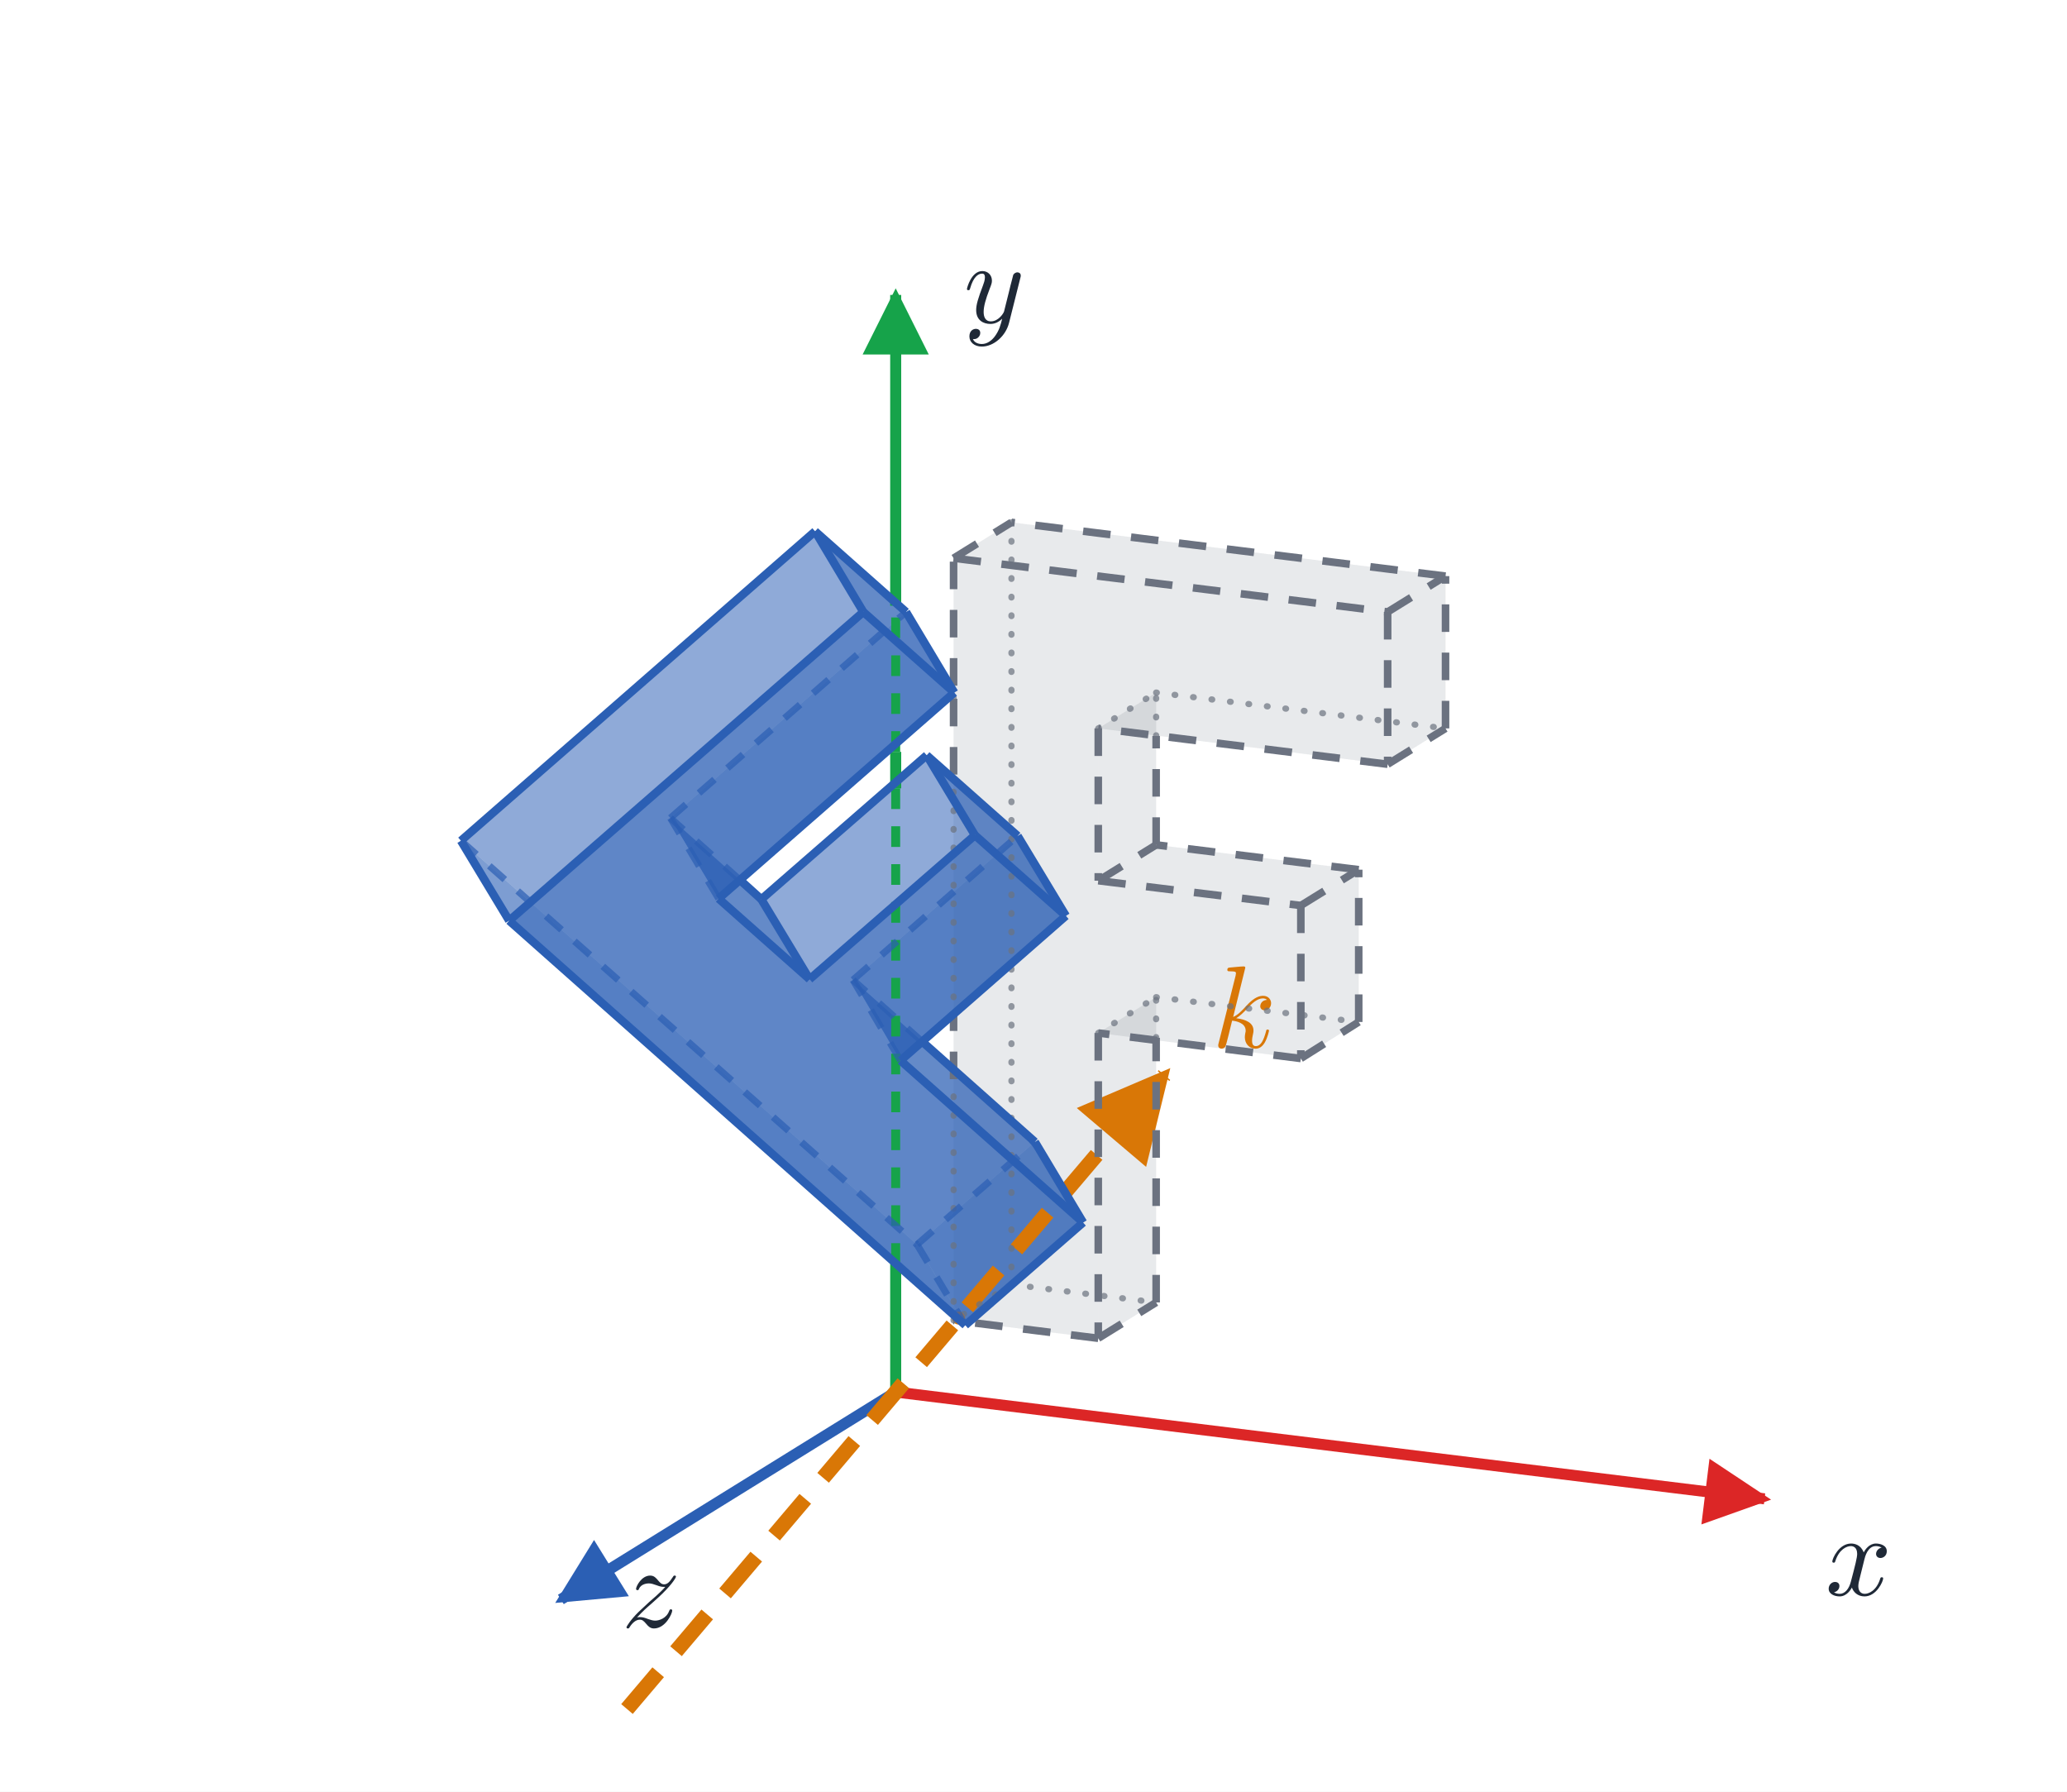
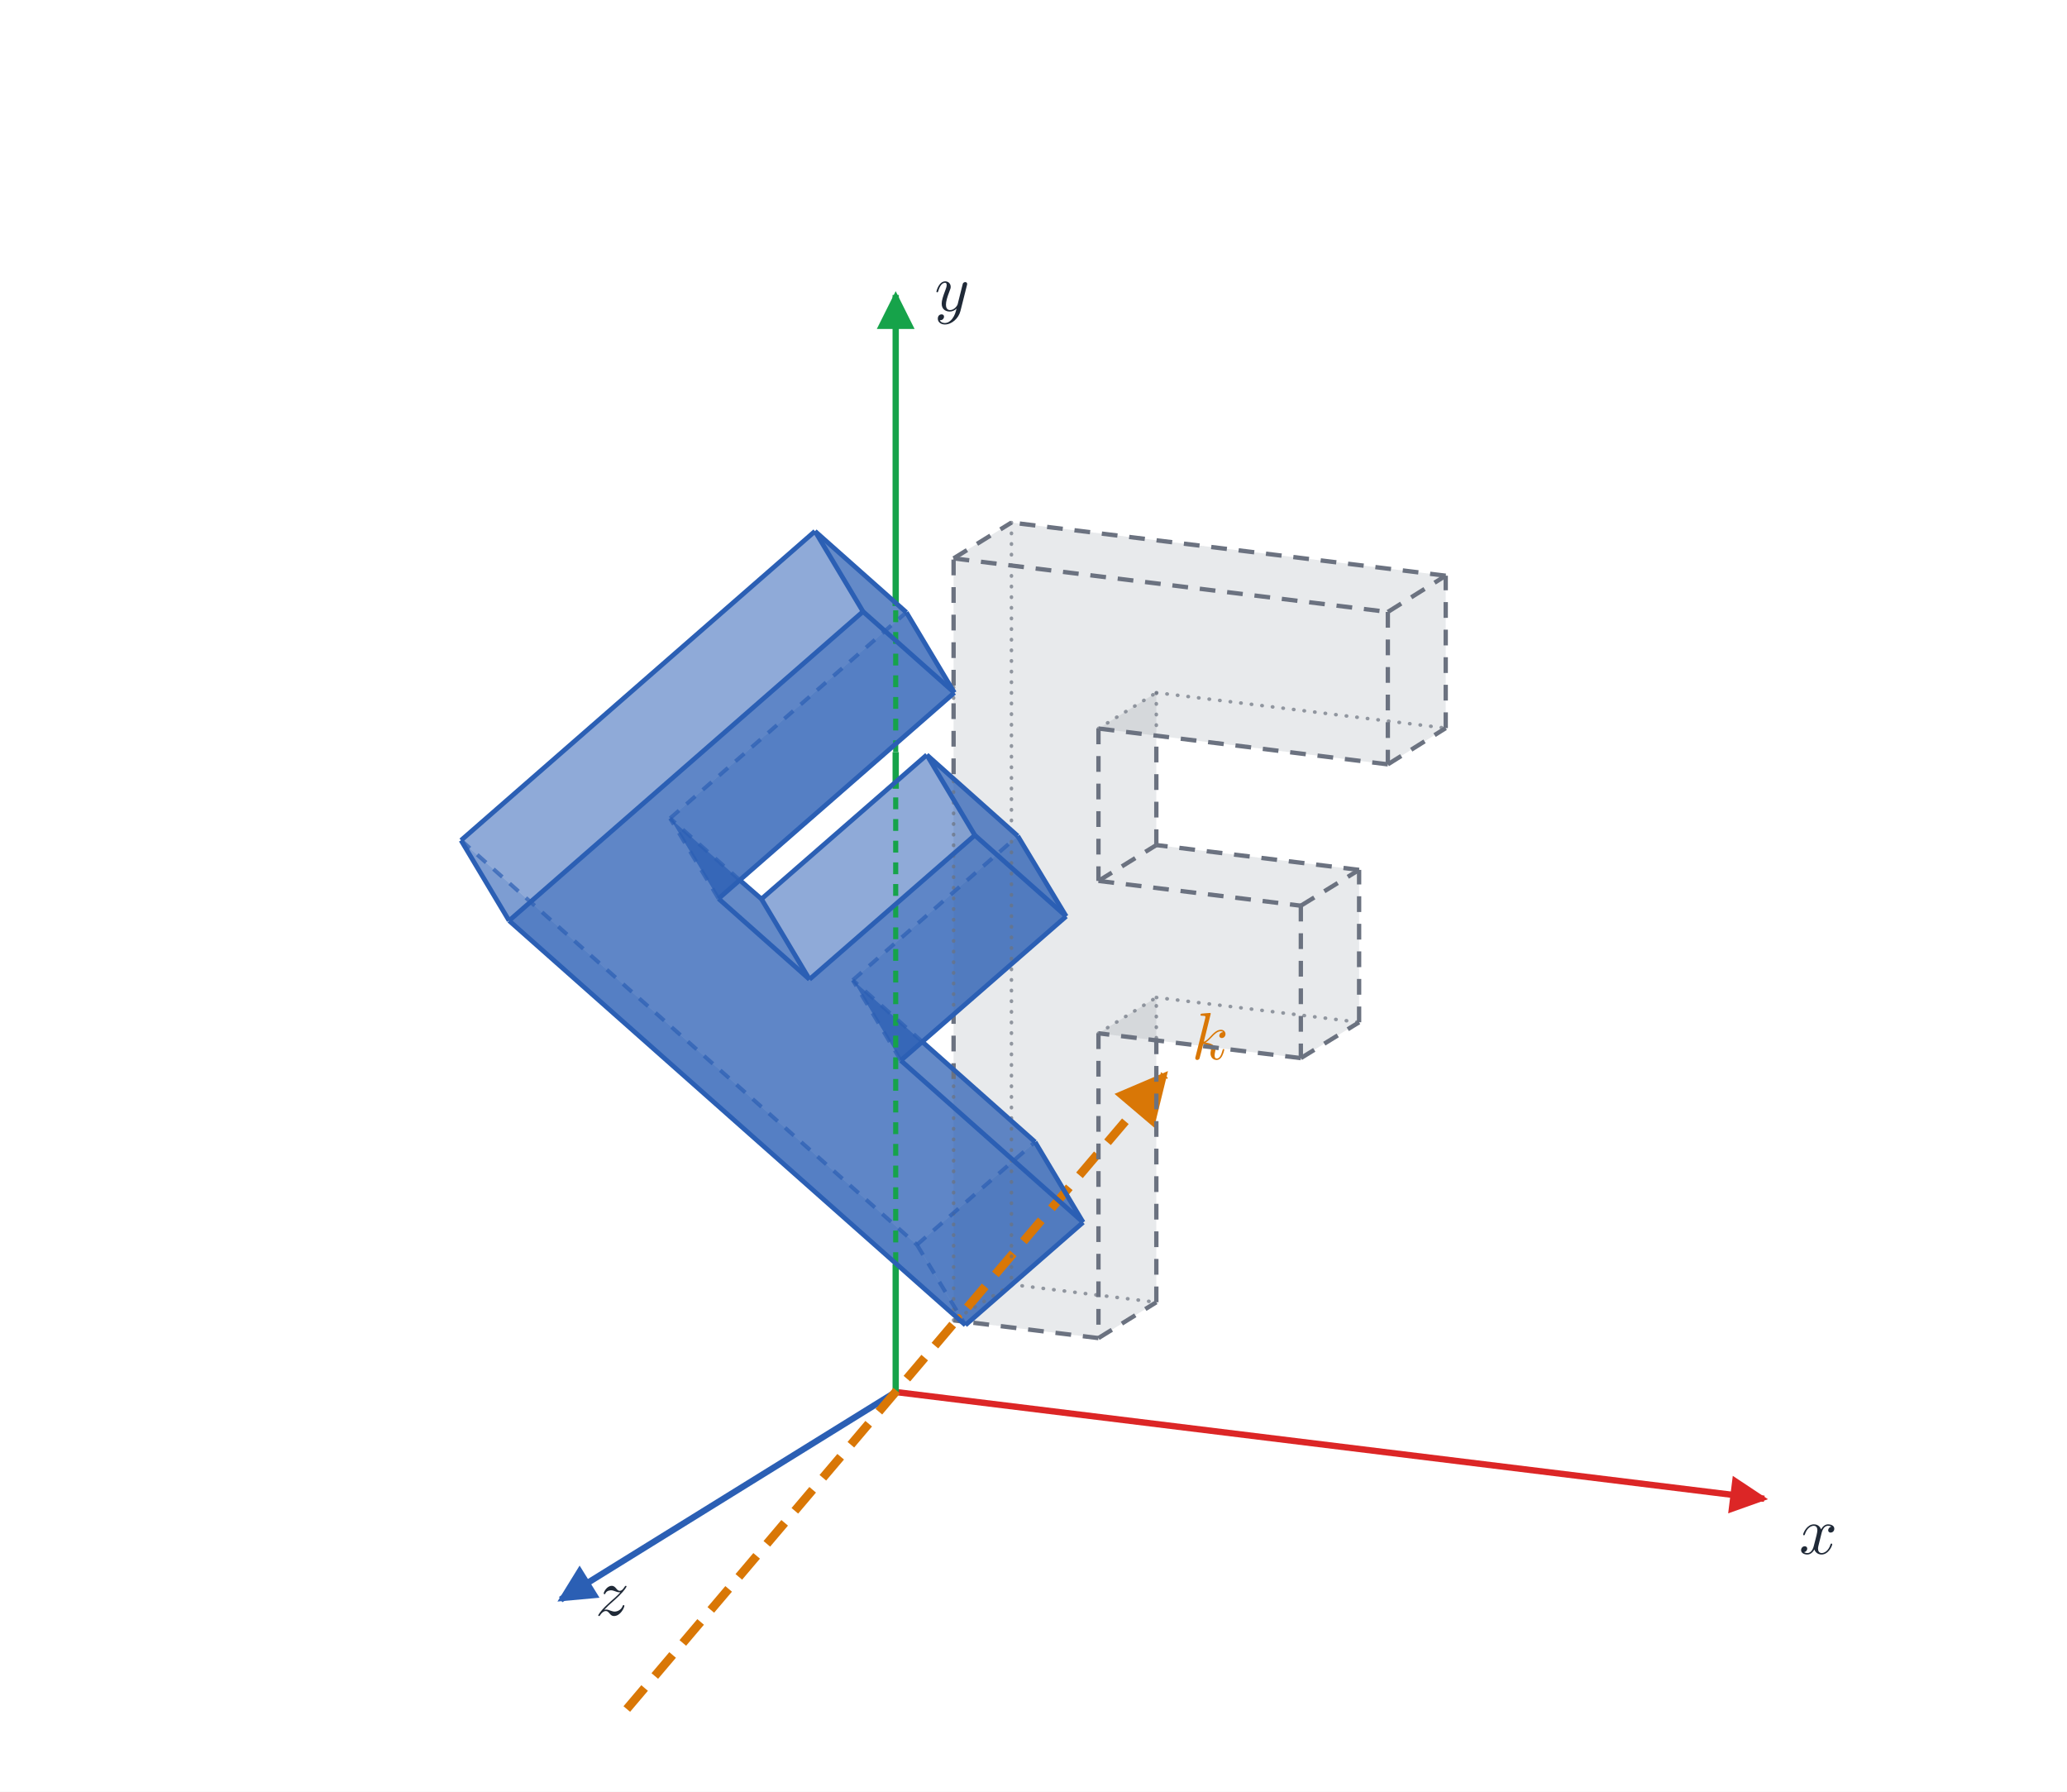
- <svg xmlns="http://www.w3.org/2000/svg" xmlns:xlink="http://www.w3.org/1999/xlink" viewBox="0 0 300 260" width="300" height="260" font-family="IBM Plex Sans, DejaVu Sans, sans-serif">
+ <svg xmlns="http://www.w3.org/2000/svg" xmlns:xlink="http://www.w3.org/1999/xlink" viewBox="0 0 525 455" width="525" height="455" font-family="IBM Plex Sans, DejaVu Sans, sans-serif">
  <defs>
    <marker id="arrow-red" viewBox="0 0 10 10" refX="9" refY="5" markerWidth="6" markerHeight="6" orient="auto-start-reverse">
      <path d="M0,0 L10,5 L0,10 z" fill="#dc2626" />
    </marker>
    <marker id="arrow-green" viewBox="0 0 10 10" refX="9" refY="5" markerWidth="6" markerHeight="6" orient="auto-start-reverse">
      <path d="M0,0 L10,5 L0,10 z" fill="#16a34a" />
    </marker>
    <marker id="arrow-blue" viewBox="0 0 10 10" refX="9" refY="5" markerWidth="6" markerHeight="6" orient="auto-start-reverse">
      <path d="M0,0 L10,5 L0,10 z" fill="#2b5fb4" />
    </marker>
    <marker id="arrow-amber" viewBox="0 0 10 10" refX="9" refY="5" markerWidth="6" markerHeight="6" orient="auto-start-reverse">
      <path d="M0,0 L10,5 L0,10 z" fill="#d97706" />
    </marker>
  </defs>
-   <rect width="300" height="260" fill="#ffffff" />
-   <polygon points="146.8,186.4 167.8,189.0 159.4,194.2 138.4,191.6" fill="#6b7280" fill-opacity="0.08" data-dark-fill-opacity="0.08" />
-   <polygon points="167.8,189.0 167.8,144.7 159.4,149.9 159.4,194.2" fill="#6b7280" fill-opacity="0.08" data-dark-fill-opacity="0.08" />
-   <polygon points="146.8,75.8 146.8,186.4 138.4,191.6 138.4,81.0" fill="#6b7280" fill-opacity="0.08" data-dark-fill-opacity="0.08" />
-   <polygon points="146.8,75.8 209.8,83.6 209.8,105.7 167.8,100.5 167.8,122.6 197.2,126.2 197.2,148.3 167.8,144.7 167.8,189.0 146.8,186.4" fill="#6b7280" fill-opacity="0.08" data-dark-fill-opacity="0.08" />
-   <polygon points="167.8,144.7 197.2,148.3 188.8,153.6 159.4,149.9" fill="#6b7280" fill-opacity="0.08" data-dark-fill-opacity="0.08" />
-   <polygon points="167.8,122.6 167.8,100.5 159.4,105.7 159.4,127.8" fill="#6b7280" fill-opacity="0.08" data-dark-fill-opacity="0.08" />
-   <polygon points="197.2,126.2 167.8,122.6 159.4,127.8 188.8,131.4" fill="#6b7280" fill-opacity="0.08" data-dark-fill-opacity="0.08" />
-   <polygon points="197.2,148.3 197.2,126.2 188.8,131.4 188.8,153.6" fill="#6b7280" fill-opacity="0.08" data-dark-fill-opacity="0.08" />
-   <polygon points="138.4,191.6 159.4,194.2 159.4,149.9 188.8,153.6 188.8,131.4 159.4,127.8 159.4,105.7 201.4,110.9 201.4,88.8 138.4,81.0" fill="#6b7280" fill-opacity="0.08" data-dark-fill-opacity="0.08" />
-   <polygon points="167.8,100.5 209.8,105.7 201.4,110.9 159.4,105.7" fill="#6b7280" fill-opacity="0.08" data-dark-fill-opacity="0.08" />
-   <polygon points="209.8,83.6 146.8,75.8 138.4,81.0 201.4,88.8" fill="#6b7280" fill-opacity="0.08" data-dark-fill-opacity="0.08" />
-   <polygon points="209.8,105.7 209.8,83.6 201.4,88.8 201.4,110.9" fill="#6b7280" fill-opacity="0.08" data-dark-fill-opacity="0.08" />
-   <polygon points="133.1,180.6 150.2,165.7 157.2,177.4 140.1,192.3" fill="#2b5fb4" fill-opacity="0.55" data-dark-fill-opacity="0.32" />
-   <polygon points="150.2,165.7 123.8,142.2 130.7,153.9 157.2,177.4" fill="#2b5fb4" fill-opacity="0.50" data-dark-fill-opacity="0.29" />
-   <polygon points="123.8,142.2 147.7,121.3 154.7,132.9 130.7,153.9" fill="#2b5fb4" fill-opacity="0.55" data-dark-fill-opacity="0.32" />
-   <polygon points="66.9,122.0 133.1,180.6 140.1,192.3 73.9,133.6" fill="#2b5fb4" fill-opacity="0.55" data-dark-fill-opacity="0.32" />
-   <polygon points="66.9,122.0 118.3,77.1 131.5,88.8 97.3,118.7 110.5,130.5 134.5,109.6 147.7,121.3 123.8,142.2 150.2,165.7 133.1,180.6" fill="#2b5fb4" fill-opacity="0.45" data-dark-fill-opacity="0.26" />
-   <polygon points="147.7,121.3 134.5,109.6 141.5,121.2 154.7,132.9" fill="#2b5fb4" fill-opacity="0.50" data-dark-fill-opacity="0.29" />
-   <polygon points="134.5,109.6 110.5,130.5 117.5,142.1 141.5,121.2" fill="#2b5fb4" fill-opacity="0.14" data-dark-fill-opacity="0.09" />
-   <polygon points="140.1,192.3 157.2,177.4 130.7,153.9 154.7,132.9 141.5,121.2 117.5,142.1 104.3,130.4 138.5,100.5 125.3,88.8 73.9,133.6" fill="#2b5fb4" fill-opacity="0.55" data-dark-fill-opacity="0.32" />
-   <polygon points="110.5,130.5 97.3,118.7 104.3,130.4 117.5,142.1" fill="#2b5fb4" fill-opacity="0.50" data-dark-fill-opacity="0.29" />
-   <polygon points="97.3,118.7 131.5,88.8 138.5,100.5 104.3,130.4" fill="#2b5fb4" fill-opacity="0.55" data-dark-fill-opacity="0.32" />
-   <polygon points="131.5,88.8 118.3,77.1 125.3,88.8 138.5,100.5" fill="#2b5fb4" fill-opacity="0.50" data-dark-fill-opacity="0.29" />
-   <polygon points="118.3,77.1 66.9,122.0 73.9,133.6 125.3,88.8" fill="#2b5fb4" fill-opacity="0.14" data-dark-fill-opacity="0.09" />
-   <line x1="130.0" y1="202.0" x2="256.1" y2="217.5" stroke="#dc2626" stroke-width="1.6" marker-end="url(#arrow-red)" />
-   <g transform="translate(264.07 231.47) scale(1.7) translate(0.5 0)" fill="#1f2937" stroke="none">
+   <rect width="525" height="455" fill="#ffffff" />
+   <polygon points="256.9,326.2 293.7,330.7 279.0,339.8 242.2,335.3" fill="#6b7280" fill-opacity="0.08" data-dark-fill-opacity="0.08" />
+   <polygon points="293.7,330.7 293.7,253.3 279.0,262.4 279.0,339.8" fill="#6b7280" fill-opacity="0.08" data-dark-fill-opacity="0.08" />
+   <polygon points="256.9,132.7 256.9,326.2 242.2,335.3 242.2,141.8" fill="#6b7280" fill-opacity="0.08" data-dark-fill-opacity="0.08" />
+   <polygon points="256.9,132.7 367.2,146.2 367.2,184.9 293.7,175.9 293.7,214.6 345.2,220.9 345.2,259.6 293.7,253.3 293.7,330.7 256.9,326.2" fill="#6b7280" fill-opacity="0.08" data-dark-fill-opacity="0.08" />
+   <polygon points="293.7,253.3 345.2,259.6 330.4,268.7 279.0,262.4" fill="#6b7280" fill-opacity="0.08" data-dark-fill-opacity="0.08" />
+   <polygon points="293.7,214.6 293.7,175.9 279.0,185.0 279.0,223.7" fill="#6b7280" fill-opacity="0.08" data-dark-fill-opacity="0.08" />
+   <polygon points="345.2,220.9 293.7,214.6 279.0,223.7 330.4,230.0" fill="#6b7280" fill-opacity="0.08" data-dark-fill-opacity="0.08" />
+   <polygon points="345.2,259.6 345.2,220.9 330.4,230.0 330.4,268.7" fill="#6b7280" fill-opacity="0.08" data-dark-fill-opacity="0.08" />
+   <polygon points="242.2,335.3 279.0,339.8 279.0,262.4 330.4,268.7 330.4,230.0 279.0,223.7 279.0,185.0 352.5,194.1 352.5,155.4 242.2,141.8" fill="#6b7280" fill-opacity="0.08" data-dark-fill-opacity="0.08" />
+   <polygon points="293.7,175.9 367.2,184.9 352.5,194.1 279.0,185.0" fill="#6b7280" fill-opacity="0.08" data-dark-fill-opacity="0.08" />
+   <polygon points="367.2,146.2 256.9,132.7 242.2,141.8 352.5,155.4" fill="#6b7280" fill-opacity="0.08" data-dark-fill-opacity="0.08" />
+   <polygon points="367.2,184.9 367.2,146.2 352.5,155.4 352.5,194.1" fill="#6b7280" fill-opacity="0.08" data-dark-fill-opacity="0.08" />
+   <polygon points="232.9,316.1 262.9,290.0 275.1,310.4 245.2,336.5" fill="#2b5fb4" fill-opacity="0.55" data-dark-fill-opacity="0.32" />
+   <polygon points="262.9,290.0 216.6,248.9 228.8,269.3 275.1,310.4" fill="#2b5fb4" fill-opacity="0.50" data-dark-fill-opacity="0.29" />
+   <polygon points="216.6,248.9 258.5,212.3 270.8,232.7 228.8,269.3" fill="#2b5fb4" fill-opacity="0.55" data-dark-fill-opacity="0.32" />
+   <polygon points="117.1,213.4 232.9,316.1 245.2,336.5 129.3,233.8" fill="#2b5fb4" fill-opacity="0.55" data-dark-fill-opacity="0.32" />
+   <polygon points="117.1,213.4 207.0,134.9 230.2,155.5 170.2,207.8 193.4,228.3 235.4,191.7 258.5,212.3 216.6,248.9 262.9,290.0 232.9,316.1" fill="#2b5fb4" fill-opacity="0.45" data-dark-fill-opacity="0.26" />
+   <polygon points="258.5,212.3 235.4,191.7 247.6,212.1 270.8,232.7" fill="#2b5fb4" fill-opacity="0.50" data-dark-fill-opacity="0.29" />
+   <polygon points="235.4,191.7 193.4,228.3 205.6,248.7 247.6,212.1" fill="#2b5fb4" fill-opacity="0.14" data-dark-fill-opacity="0.09" />
+   <polygon points="245.2,336.5 275.1,310.4 228.8,269.3 270.8,232.7 247.6,212.1 205.6,248.7 182.5,228.2 242.4,175.9 219.2,155.3 129.3,233.8" fill="#2b5fb4" fill-opacity="0.55" data-dark-fill-opacity="0.32" />
+   <polygon points="193.4,228.3 170.2,207.8 182.5,228.2 205.6,248.7" fill="#2b5fb4" fill-opacity="0.50" data-dark-fill-opacity="0.29" />
+   <polygon points="170.2,207.8 230.2,155.5 242.4,175.9 182.5,228.2" fill="#2b5fb4" fill-opacity="0.55" data-dark-fill-opacity="0.32" />
+   <polygon points="230.2,155.5 207.0,134.9 219.2,155.3 242.4,175.9" fill="#2b5fb4" fill-opacity="0.50" data-dark-fill-opacity="0.29" />
+   <polygon points="207.0,134.9 117.1,213.4 129.3,233.8 219.2,155.3" fill="#2b5fb4" fill-opacity="0.14" data-dark-fill-opacity="0.09" />
+   <line x1="227.5" y1="353.5" x2="448.1" y2="380.6" stroke="#dc2626" stroke-width="1.6" marker-end="url(#arrow-red)" />
+   <g transform="translate(456.12 394.58) scale(1.7) translate(0.5 0)" fill="#1f2937" stroke="none">
    <defs>
      <path id="m25-g0-120" d="M3.328-3.009C3.387-3.268 3.616-4.184 4.314-4.184C4.364-4.184 4.603-4.184 4.812-4.055C4.533-4.005 4.334-3.756 4.334-3.517C4.334-3.357 4.443-3.168 4.712-3.168C4.932-3.168 5.25-3.347 5.25-3.746C5.25-4.264 4.663-4.403 4.324-4.403C3.746-4.403 3.397-3.875 3.278-3.646C3.029-4.304 2.491-4.403 2.202-4.403C1.166-4.403 .598-3.118 .598-2.869C.598-2.77 .697-2.77 .717-2.77C.797-2.77 .827-2.79 .847-2.879C1.186-3.935 1.843-4.184 2.182-4.184C2.371-4.184 2.72-4.095 2.72-3.517C2.72-3.208 2.55-2.54 2.182-1.146C2.022-.528 1.674-.11 1.235-.11C1.176-.11 .946-.11 .737-.239C.986-.289 1.205-.498 1.205-.777C1.205-1.046 .986-1.126 .837-1.126C.538-1.126 .289-.867 .289-.548C.289-.09 .787 .11 1.225 .11C1.883 .11 2.242-.588 2.271-.648C2.391-.279 2.75 .11 3.347 .11C4.374 .11 4.941-1.176 4.941-1.425C4.941-1.524 4.852-1.524 4.822-1.524C4.732-1.524 4.712-1.484 4.692-1.415C4.364-.349 3.686-.11 3.367-.11C2.979-.11 2.819-.428 2.819-.767C2.819-.986 2.879-1.205 2.989-1.644L3.328-3.009Z" />
    </defs>
    <g id="m25-page1">
      <use x="0" y="0" xlink:href="#m25-g0-120" />
    </g>
  </g>
-   <line x1="130.0" y1="202.0" x2="130.0" y2="183.4" stroke="#16a34a" stroke-width="1.6" />
-   <line x1="130.0" y1="183.4" x2="130.0" y2="114.4" stroke="#16a34a" stroke-width="1.3" stroke-dasharray="3 2.5" />
-   <line x1="130.0" y1="114.4" x2="130.0" y2="109.1" stroke="#16a34a" stroke-width="1.6" />
-   <line x1="130.0" y1="109.1" x2="130.0" y2="87.9" stroke="#16a34a" stroke-width="1.3" stroke-dasharray="3 2.5" />
-   <line x1="130.0" y1="87.9" x2="130.0" y2="42.8" stroke="#16a34a" stroke-width="1.6" marker-end="url(#arrow-green)" />
-   <g transform="translate(139.00 46.82) scale(1.7) translate(0.5 0)" fill="#1f2937" stroke="none">
+   <line x1="227.5" y1="353.5" x2="227.5" y2="321.0" stroke="#16a34a" stroke-width="1.6" />
+   <line x1="227.5" y1="321.0" x2="227.5" y2="200.3" stroke="#16a34a" stroke-width="1.3" stroke-dasharray="3 2.5" />
+   <line x1="227.5" y1="200.3" x2="227.5" y2="191.0" stroke="#16a34a" stroke-width="1.6" />
+   <line x1="227.5" y1="191.0" x2="227.5" y2="153.9" stroke="#16a34a" stroke-width="1.3" stroke-dasharray="3 2.5" />
+   <line x1="227.5" y1="153.9" x2="227.5" y2="74.9" stroke="#16a34a" stroke-width="1.6" marker-end="url(#arrow-green)" />
+   <g transform="translate(236.50 78.93) scale(1.7) translate(0.5 0)" fill="#1f2937" stroke="none">
    <defs>
      <path id="m26-g0-121" d="M4.842-3.796C4.882-3.935 4.882-3.955 4.882-4.025C4.882-4.204 4.742-4.294 4.593-4.294C4.493-4.294 4.334-4.234 4.244-4.085C4.224-4.035 4.144-3.726 4.105-3.547C4.035-3.288 3.965-3.019 3.905-2.75L3.457-.956C3.417-.807 2.989-.11 2.331-.11C1.823-.11 1.714-.548 1.714-.917C1.714-1.375 1.883-1.993 2.222-2.869C2.381-3.278 2.421-3.387 2.421-3.587C2.421-4.035 2.102-4.403 1.604-4.403C.658-4.403 .289-2.959 .289-2.869C.289-2.77 .389-2.77 .408-2.77C.508-2.77 .518-2.79 .568-2.949C.837-3.885 1.235-4.184 1.574-4.184C1.654-4.184 1.823-4.184 1.823-3.866C1.823-3.616 1.724-3.357 1.654-3.168C1.255-2.112 1.076-1.544 1.076-1.076C1.076-.189 1.704 .11 2.291 .11C2.68 .11 3.019-.06 3.298-.339C3.168 .179 3.049 .667 2.65 1.196C2.391 1.534 2.012 1.823 1.554 1.823C1.415 1.823 .966 1.793 .797 1.405C.956 1.405 1.086 1.405 1.225 1.285C1.325 1.196 1.425 1.066 1.425 .877C1.425 .568 1.156 .528 1.056 .528C.827 .528 .498 .687 .498 1.176C.498 1.674 .936 2.042 1.554 2.042C2.58 2.042 3.606 1.136 3.885 .01L4.842-3.796Z" />
    </defs>
    <g id="m26-page1">
      <use x="0" y="0" xlink:href="#m26-g0-121" />
    </g>
  </g>
-   <line x1="130.0" y1="202.0" x2="81.4" y2="232.1" stroke="#2b5fb4" stroke-width="1.6" marker-end="url(#arrow-blue)" />
-   <g transform="translate(89.35 236.12) scale(1.7) translate(0.5 0)" fill="#1f2937" stroke="none">
+   <line x1="227.5" y1="353.5" x2="142.4" y2="406.2" stroke="#2b5fb4" stroke-width="1.6" marker-end="url(#arrow-blue)" />
+   <g transform="translate(150.37 410.20) scale(1.7) translate(0.5 0)" fill="#1f2937" stroke="none">
    <defs>
      <path id="m27-g0-122" d="M1.325-.827C1.863-1.405 2.152-1.654 2.511-1.963C2.511-1.973 3.128-2.501 3.487-2.859C4.433-3.786 4.653-4.264 4.653-4.304C4.653-4.403 4.563-4.403 4.543-4.403C4.473-4.403 4.443-4.384 4.394-4.294C4.095-3.816 3.885-3.656 3.646-3.656S3.288-3.806 3.138-3.975C2.949-4.204 2.78-4.403 2.451-4.403C1.704-4.403 1.245-3.477 1.245-3.268C1.245-3.218 1.275-3.158 1.365-3.158S1.474-3.208 1.494-3.268C1.684-3.726 2.262-3.736 2.341-3.736C2.55-3.736 2.74-3.666 2.969-3.587C3.367-3.437 3.477-3.437 3.736-3.437C3.377-3.009 2.54-2.291 2.351-2.132L1.455-1.295C.777-.628 .428-.06 .428 .01C.428 .11 .528 .11 .548 .11C.628 .11 .648 .09 .707-.02C.936-.369 1.235-.638 1.554-.638C1.783-.638 1.883-.548 2.132-.259C2.301-.05 2.481 .11 2.77 .11C3.756 .11 4.334-1.156 4.334-1.425C4.334-1.474 4.294-1.524 4.214-1.524C4.125-1.524 4.105-1.465 4.075-1.395C3.846-.747 3.208-.558 2.879-.558C2.68-.558 2.501-.618 2.291-.687C1.953-.817 1.803-.857 1.594-.857C1.574-.857 1.415-.857 1.325-.827Z" />
    </defs>
    <g id="m27-page1">
      <use x="0" y="0" xlink:href="#m27-g0-122" />
    </g>
  </g>
-   <line x1="91.0" y1="248.0" x2="139.1" y2="191.3" stroke="#d97706" stroke-width="2.2" stroke-dasharray="7 4" />
-   <line x1="139.1" y1="191.3" x2="140.4" y2="189.7" stroke="#d97706" stroke-width="1.8" stroke-dasharray="0.1 3.5" stroke-linecap="round" />
-   <line x1="140.4" y1="189.7" x2="169.0" y2="156.0" stroke="#d97706" stroke-width="2.2" stroke-dasharray="7 4" marker-end="url(#arrow-amber)" />
-   <g transform="translate(175.03 151.99) scale(1.7) translate(0.5 0)" fill="#d97706" stroke="none">
+   <line x1="159.2" y1="434.0" x2="243.4" y2="334.7" stroke="#d97706" stroke-width="2.2" stroke-dasharray="7 4" />
+   <line x1="243.4" y1="334.7" x2="245.7" y2="332.0" stroke="#d97706" stroke-width="1.8" stroke-dasharray="0.1 3.5" stroke-linecap="round" />
+   <line x1="245.7" y1="332.0" x2="295.8" y2="273.0" stroke="#d97706" stroke-width="2.2" stroke-dasharray="7 4" marker-end="url(#arrow-amber)" />
+   <g transform="translate(301.81 268.99) scale(1.7) translate(0.5 0)" fill="#d97706" stroke="none">
    <defs>
      <path id="m28-g0-107" d="M2.859-6.804C2.859-6.814 2.859-6.914 2.73-6.914C2.501-6.914 1.773-6.834 1.514-6.814C1.435-6.804 1.325-6.795 1.325-6.615C1.325-6.496 1.415-6.496 1.564-6.496C2.042-6.496 2.062-6.426 2.062-6.326L2.032-6.127L.588-.389C.548-.249 .548-.229 .548-.169C.548 .06 .747 .11 .837 .11C.966 .11 1.116 .02 1.176-.1C1.225-.189 1.674-2.032 1.733-2.281C2.072-2.252 2.889-2.092 2.889-1.435C2.889-1.365 2.889-1.325 2.859-1.225C2.839-1.106 2.819-.986 2.819-.877C2.819-.289 3.218 .11 3.736 .11C4.035 .11 4.304-.05 4.523-.418C4.772-.857 4.882-1.405 4.882-1.425C4.882-1.524 4.792-1.524 4.762-1.524C4.663-1.524 4.653-1.484 4.623-1.345C4.423-.618 4.194-.11 3.756-.11C3.567-.11 3.437-.219 3.437-.578C3.437-.747 3.477-.976 3.517-1.136C3.557-1.305 3.557-1.345 3.557-1.445C3.557-2.092 2.929-2.381 2.082-2.491C2.391-2.67 2.71-2.989 2.939-3.228C3.417-3.756 3.875-4.184 4.364-4.184C4.423-4.184 4.433-4.184 4.453-4.174C4.573-4.154 4.583-4.154 4.663-4.095C4.682-4.085 4.682-4.075 4.702-4.055C4.224-4.025 4.134-3.636 4.134-3.517C4.134-3.357 4.244-3.168 4.513-3.168C4.772-3.168 5.061-3.387 5.061-3.776C5.061-4.075 4.832-4.403 4.384-4.403C4.105-4.403 3.646-4.324 2.929-3.527C2.59-3.148 2.202-2.75 1.823-2.6L2.859-6.804Z" />
    </defs>
    <g id="m28-page1">
      <use x="0" y="0" xlink:href="#m28-g0-107" />
    </g>
  </g>
-   <line x1="138.4" y1="191.6" x2="138.4" y2="156.6" stroke="#6b7280" stroke-width="0.9" stroke-dasharray="0.1 2.6" stroke-linecap="round" stroke-opacity="0.7" />
-   <line x1="138.4" y1="147.4" x2="138.4" y2="112.4" stroke="#6b7280" stroke-width="0.9" stroke-dasharray="0.1 2.6" stroke-linecap="round" stroke-opacity="0.7" />
-   <line x1="138.4" y1="101.3" x2="138.4" y2="99.5" stroke="#6b7280" stroke-width="0.9" stroke-dasharray="0.1 2.6" stroke-linecap="round" stroke-opacity="0.7" />
-   <line x1="146.8" y1="75.8" x2="146.8" y2="186.4" stroke="#6b7280" stroke-width="0.9" stroke-dasharray="0.1 2.6" stroke-linecap="round" stroke-opacity="0.7" />
-   <line x1="167.8" y1="100.5" x2="209.8" y2="105.7" stroke="#6b7280" stroke-width="0.9" stroke-dasharray="0.1 2.6" stroke-linecap="round" stroke-opacity="0.7" />
-   <line x1="167.8" y1="106.8" x2="167.8" y2="100.5" stroke="#6b7280" stroke-width="0.9" stroke-dasharray="0.1 2.6" stroke-linecap="round" stroke-opacity="0.7" />
-   <line x1="167.8" y1="144.7" x2="197.2" y2="148.3" stroke="#6b7280" stroke-width="0.9" stroke-dasharray="0.1 2.6" stroke-linecap="round" stroke-opacity="0.7" />
-   <line x1="167.8" y1="150.6" x2="167.8" y2="144.7" stroke="#6b7280" stroke-width="0.9" stroke-dasharray="0.1 2.6" stroke-linecap="round" stroke-opacity="0.7" />
-   <line x1="146.8" y1="186.4" x2="167.8" y2="189.0" stroke="#6b7280" stroke-width="0.9" stroke-dasharray="0.1 2.6" stroke-linecap="round" stroke-opacity="0.7" />
-   <line x1="146.8" y1="186.4" x2="138.4" y2="191.6" stroke="#6b7280" stroke-width="0.9" stroke-dasharray="0.1 2.6" stroke-linecap="round" stroke-opacity="0.7" />
-   <line x1="159.4" y1="149.9" x2="167.8" y2="144.7" stroke="#6b7280" stroke-width="0.9" stroke-dasharray="0.1 2.6" stroke-linecap="round" stroke-opacity="0.7" />
-   <line x1="159.4" y1="105.7" x2="167.8" y2="100.5" stroke="#6b7280" stroke-width="0.9" stroke-dasharray="0.1 2.6" stroke-linecap="round" stroke-opacity="0.7" />
-   <line x1="138.4" y1="156.6" x2="138.4" y2="147.4" stroke="#6b7280" stroke-width="1.1" stroke-dasharray="4 3" />
-   <line x1="138.4" y1="112.4" x2="138.4" y2="101.3" stroke="#6b7280" stroke-width="1.1" stroke-dasharray="4 3" />
-   <line x1="138.4" y1="99.5" x2="138.4" y2="81.0" stroke="#6b7280" stroke-width="1.1" stroke-dasharray="4 3" />
-   <line x1="159.4" y1="194.2" x2="138.4" y2="191.6" stroke="#6b7280" stroke-width="1.1" stroke-dasharray="4 3" />
-   <line x1="159.4" y1="149.9" x2="159.4" y2="194.2" stroke="#6b7280" stroke-width="1.1" stroke-dasharray="4 3" />
-   <line x1="188.8" y1="153.6" x2="159.4" y2="149.9" stroke="#6b7280" stroke-width="1.1" stroke-dasharray="4 3" />
-   <line x1="188.8" y1="131.4" x2="188.8" y2="153.6" stroke="#6b7280" stroke-width="1.1" stroke-dasharray="4 3" />
-   <line x1="159.4" y1="127.8" x2="188.8" y2="131.4" stroke="#6b7280" stroke-width="1.1" stroke-dasharray="4 3" />
-   <line x1="159.4" y1="105.7" x2="159.4" y2="127.8" stroke="#6b7280" stroke-width="1.1" stroke-dasharray="4 3" />
-   <line x1="201.4" y1="110.9" x2="159.4" y2="105.7" stroke="#6b7280" stroke-width="1.1" stroke-dasharray="4 3" />
-   <line x1="201.4" y1="88.8" x2="201.4" y2="110.9" stroke="#6b7280" stroke-width="1.1" stroke-dasharray="4 3" />
-   <line x1="138.4" y1="81.0" x2="201.4" y2="88.8" stroke="#6b7280" stroke-width="1.1" stroke-dasharray="4 3" />
-   <line x1="209.8" y1="83.6" x2="146.8" y2="75.8" stroke="#6b7280" stroke-width="1.1" stroke-dasharray="4 3" />
-   <line x1="209.8" y1="105.7" x2="209.8" y2="83.6" stroke="#6b7280" stroke-width="1.1" stroke-dasharray="4 3" />
-   <line x1="167.8" y1="122.6" x2="167.8" y2="106.8" stroke="#6b7280" stroke-width="1.1" stroke-dasharray="4 3" />
-   <line x1="197.2" y1="126.2" x2="167.8" y2="122.6" stroke="#6b7280" stroke-width="1.1" stroke-dasharray="4 3" />
-   <line x1="197.2" y1="148.3" x2="197.2" y2="126.2" stroke="#6b7280" stroke-width="1.1" stroke-dasharray="4 3" />
-   <line x1="167.8" y1="189.0" x2="167.8" y2="150.6" stroke="#6b7280" stroke-width="1.1" stroke-dasharray="4 3" />
-   <line x1="159.4" y1="194.2" x2="167.8" y2="189.0" stroke="#6b7280" stroke-width="1.1" stroke-dasharray="4 3" />
-   <line x1="188.8" y1="153.6" x2="197.2" y2="148.3" stroke="#6b7280" stroke-width="1.1" stroke-dasharray="4 3" />
-   <line x1="188.8" y1="131.4" x2="197.2" y2="126.2" stroke="#6b7280" stroke-width="1.1" stroke-dasharray="4 3" />
-   <line x1="159.4" y1="127.8" x2="167.8" y2="122.6" stroke="#6b7280" stroke-width="1.1" stroke-dasharray="4 3" />
-   <line x1="201.4" y1="110.9" x2="209.8" y2="105.7" stroke="#6b7280" stroke-width="1.1" stroke-dasharray="4 3" />
-   <line x1="201.4" y1="88.8" x2="209.8" y2="83.6" stroke="#6b7280" stroke-width="1.1" stroke-dasharray="4 3" />
-   <line x1="138.4" y1="81.0" x2="146.8" y2="75.8" stroke="#6b7280" stroke-width="1.1" stroke-dasharray="4 3" />
-   <line x1="66.9" y1="122.0" x2="133.1" y2="180.6" stroke="#2b5fb4" stroke-width="1.0" stroke-dasharray="3 2.5" stroke-opacity="0.7" />
-   <line x1="97.3" y1="118.7" x2="131.5" y2="88.8" stroke="#2b5fb4" stroke-width="1.0" stroke-dasharray="3 2.5" stroke-opacity="0.7" />
-   <line x1="107.4" y1="127.7" x2="97.3" y2="118.7" stroke="#2b5fb4" stroke-width="1.0" stroke-dasharray="3 2.5" stroke-opacity="0.7" />
-   <line x1="123.8" y1="142.2" x2="147.7" y2="121.3" stroke="#2b5fb4" stroke-width="1.0" stroke-dasharray="3 2.5" stroke-opacity="0.7" />
-   <line x1="133.9" y1="151.2" x2="123.8" y2="142.2" stroke="#2b5fb4" stroke-width="1.0" stroke-dasharray="3 2.5" stroke-opacity="0.7" />
-   <line x1="133.1" y1="180.6" x2="150.2" y2="165.7" stroke="#2b5fb4" stroke-width="1.0" stroke-dasharray="3 2.5" stroke-opacity="0.7" />
-   <line x1="133.1" y1="180.6" x2="140.1" y2="192.3" stroke="#2b5fb4" stroke-width="1.0" stroke-dasharray="3 2.5" stroke-opacity="0.7" />
-   <line x1="130.7" y1="153.9" x2="123.8" y2="142.2" stroke="#2b5fb4" stroke-width="1.0" stroke-dasharray="3 2.5" stroke-opacity="0.7" />
-   <line x1="104.3" y1="130.4" x2="97.3" y2="118.7" stroke="#2b5fb4" stroke-width="1.0" stroke-dasharray="3 2.5" stroke-opacity="0.7" />
-   <line x1="140.1" y1="192.3" x2="73.9" y2="133.6" stroke="#2b5fb4" stroke-width="1.2" />
-   <line x1="157.2" y1="177.4" x2="140.1" y2="192.3" stroke="#2b5fb4" stroke-width="1.2" />
-   <line x1="130.7" y1="153.9" x2="157.2" y2="177.4" stroke="#2b5fb4" stroke-width="1.2" />
-   <line x1="154.7" y1="132.9" x2="130.7" y2="153.9" stroke="#2b5fb4" stroke-width="1.2" />
-   <line x1="141.5" y1="121.2" x2="154.7" y2="132.9" stroke="#2b5fb4" stroke-width="1.2" />
-   <line x1="117.5" y1="142.1" x2="141.5" y2="121.2" stroke="#2b5fb4" stroke-width="1.2" />
-   <line x1="104.3" y1="130.4" x2="117.5" y2="142.1" stroke="#2b5fb4" stroke-width="1.2" />
-   <line x1="138.5" y1="100.5" x2="104.3" y2="130.4" stroke="#2b5fb4" stroke-width="1.2" />
-   <line x1="125.3" y1="88.8" x2="138.5" y2="100.5" stroke="#2b5fb4" stroke-width="1.2" />
-   <line x1="73.9" y1="133.6" x2="125.3" y2="88.8" stroke="#2b5fb4" stroke-width="1.2" />
-   <line x1="118.3" y1="77.1" x2="66.9" y2="122.0" stroke="#2b5fb4" stroke-width="1.2" />
-   <line x1="131.5" y1="88.8" x2="118.3" y2="77.1" stroke="#2b5fb4" stroke-width="1.2" />
-   <line x1="110.5" y1="130.5" x2="107.4" y2="127.7" stroke="#2b5fb4" stroke-width="1.2" />
-   <line x1="134.5" y1="109.6" x2="110.5" y2="130.5" stroke="#2b5fb4" stroke-width="1.2" />
-   <line x1="147.7" y1="121.3" x2="134.5" y2="109.6" stroke="#2b5fb4" stroke-width="1.2" />
-   <line x1="150.2" y1="165.7" x2="133.9" y2="151.2" stroke="#2b5fb4" stroke-width="1.2" />
-   <line x1="157.2" y1="177.4" x2="150.2" y2="165.7" stroke="#2b5fb4" stroke-width="1.2" />
-   <line x1="154.7" y1="132.9" x2="147.7" y2="121.3" stroke="#2b5fb4" stroke-width="1.2" />
-   <line x1="141.5" y1="121.2" x2="134.5" y2="109.6" stroke="#2b5fb4" stroke-width="1.2" />
-   <line x1="117.5" y1="142.1" x2="110.5" y2="130.5" stroke="#2b5fb4" stroke-width="1.2" />
-   <line x1="138.5" y1="100.5" x2="131.5" y2="88.8" stroke="#2b5fb4" stroke-width="1.2" />
-   <line x1="125.3" y1="88.8" x2="118.3" y2="77.1" stroke="#2b5fb4" stroke-width="1.2" />
-   <line x1="73.9" y1="133.6" x2="66.9" y2="122.0" stroke="#2b5fb4" stroke-width="1.2" />
+   <line x1="242.2" y1="335.3" x2="242.2" y2="274.0" stroke="#6b7280" stroke-width="0.9" stroke-dasharray="0.1 2.6" stroke-linecap="round" stroke-opacity="0.7" />
+   <line x1="242.2" y1="257.9" x2="242.2" y2="196.6" stroke="#6b7280" stroke-width="0.9" stroke-dasharray="0.1 2.6" stroke-linecap="round" stroke-opacity="0.7" />
+   <line x1="242.2" y1="177.3" x2="242.2" y2="174.1" stroke="#6b7280" stroke-width="0.9" stroke-dasharray="0.1 2.6" stroke-linecap="round" stroke-opacity="0.7" />
+   <line x1="256.9" y1="132.7" x2="256.9" y2="326.2" stroke="#6b7280" stroke-width="0.9" stroke-dasharray="0.1 2.6" stroke-linecap="round" stroke-opacity="0.7" />
+   <line x1="293.7" y1="175.9" x2="367.2" y2="184.9" stroke="#6b7280" stroke-width="0.9" stroke-dasharray="0.1 2.6" stroke-linecap="round" stroke-opacity="0.7" />
+   <line x1="293.7" y1="186.9" x2="293.7" y2="175.9" stroke="#6b7280" stroke-width="0.9" stroke-dasharray="0.1 2.6" stroke-linecap="round" stroke-opacity="0.7" />
+   <line x1="293.7" y1="253.3" x2="345.2" y2="259.6" stroke="#6b7280" stroke-width="0.9" stroke-dasharray="0.1 2.6" stroke-linecap="round" stroke-opacity="0.7" />
+   <line x1="293.7" y1="263.6" x2="293.7" y2="253.3" stroke="#6b7280" stroke-width="0.9" stroke-dasharray="0.1 2.6" stroke-linecap="round" stroke-opacity="0.7" />
+   <line x1="256.9" y1="326.2" x2="293.7" y2="330.7" stroke="#6b7280" stroke-width="0.9" stroke-dasharray="0.1 2.6" stroke-linecap="round" stroke-opacity="0.7" />
+   <line x1="256.9" y1="326.2" x2="242.2" y2="335.3" stroke="#6b7280" stroke-width="0.9" stroke-dasharray="0.1 2.6" stroke-linecap="round" stroke-opacity="0.7" />
+   <line x1="279.0" y1="262.4" x2="293.7" y2="253.3" stroke="#6b7280" stroke-width="0.9" stroke-dasharray="0.1 2.6" stroke-linecap="round" stroke-opacity="0.7" />
+   <line x1="279.0" y1="185.0" x2="293.7" y2="175.9" stroke="#6b7280" stroke-width="0.9" stroke-dasharray="0.1 2.6" stroke-linecap="round" stroke-opacity="0.7" />
+   <line x1="242.2" y1="274.0" x2="242.2" y2="257.9" stroke="#6b7280" stroke-width="1.1" stroke-dasharray="4 3" />
+   <line x1="242.2" y1="196.6" x2="242.2" y2="177.3" stroke="#6b7280" stroke-width="1.1" stroke-dasharray="4 3" />
+   <line x1="242.2" y1="174.1" x2="242.2" y2="141.8" stroke="#6b7280" stroke-width="1.1" stroke-dasharray="4 3" />
+   <line x1="279.0" y1="339.8" x2="242.2" y2="335.3" stroke="#6b7280" stroke-width="1.1" stroke-dasharray="4 3" />
+   <line x1="279.0" y1="262.4" x2="279.0" y2="339.8" stroke="#6b7280" stroke-width="1.1" stroke-dasharray="4 3" />
+   <line x1="330.4" y1="268.7" x2="279.0" y2="262.4" stroke="#6b7280" stroke-width="1.1" stroke-dasharray="4 3" />
+   <line x1="330.4" y1="230.0" x2="330.4" y2="268.7" stroke="#6b7280" stroke-width="1.1" stroke-dasharray="4 3" />
+   <line x1="279.0" y1="223.7" x2="330.4" y2="230.0" stroke="#6b7280" stroke-width="1.1" stroke-dasharray="4 3" />
+   <line x1="279.0" y1="185.0" x2="279.0" y2="223.7" stroke="#6b7280" stroke-width="1.1" stroke-dasharray="4 3" />
+   <line x1="352.5" y1="194.1" x2="279.0" y2="185.0" stroke="#6b7280" stroke-width="1.1" stroke-dasharray="4 3" />
+   <line x1="352.5" y1="155.4" x2="352.5" y2="194.1" stroke="#6b7280" stroke-width="1.1" stroke-dasharray="4 3" />
+   <line x1="242.2" y1="141.8" x2="352.5" y2="155.4" stroke="#6b7280" stroke-width="1.1" stroke-dasharray="4 3" />
+   <line x1="367.2" y1="146.2" x2="256.9" y2="132.7" stroke="#6b7280" stroke-width="1.1" stroke-dasharray="4 3" />
+   <line x1="367.2" y1="184.9" x2="367.2" y2="146.2" stroke="#6b7280" stroke-width="1.1" stroke-dasharray="4 3" />
+   <line x1="293.7" y1="214.6" x2="293.7" y2="186.9" stroke="#6b7280" stroke-width="1.1" stroke-dasharray="4 3" />
+   <line x1="345.2" y1="220.9" x2="293.7" y2="214.6" stroke="#6b7280" stroke-width="1.1" stroke-dasharray="4 3" />
+   <line x1="345.2" y1="259.6" x2="345.2" y2="220.9" stroke="#6b7280" stroke-width="1.1" stroke-dasharray="4 3" />
+   <line x1="293.7" y1="330.7" x2="293.7" y2="263.6" stroke="#6b7280" stroke-width="1.1" stroke-dasharray="4 3" />
+   <line x1="279.0" y1="339.8" x2="293.7" y2="330.7" stroke="#6b7280" stroke-width="1.1" stroke-dasharray="4 3" />
+   <line x1="330.4" y1="268.7" x2="345.2" y2="259.6" stroke="#6b7280" stroke-width="1.1" stroke-dasharray="4 3" />
+   <line x1="330.4" y1="230.0" x2="345.2" y2="220.9" stroke="#6b7280" stroke-width="1.1" stroke-dasharray="4 3" />
+   <line x1="279.0" y1="223.7" x2="293.7" y2="214.6" stroke="#6b7280" stroke-width="1.1" stroke-dasharray="4 3" />
+   <line x1="352.5" y1="194.1" x2="367.2" y2="184.9" stroke="#6b7280" stroke-width="1.1" stroke-dasharray="4 3" />
+   <line x1="352.5" y1="155.4" x2="367.2" y2="146.2" stroke="#6b7280" stroke-width="1.1" stroke-dasharray="4 3" />
+   <line x1="242.2" y1="141.8" x2="256.9" y2="132.7" stroke="#6b7280" stroke-width="1.1" stroke-dasharray="4 3" />
+   <line x1="117.1" y1="213.4" x2="232.9" y2="316.1" stroke="#2b5fb4" stroke-width="1.0" stroke-dasharray="3 2.5" stroke-opacity="0.7" />
+   <line x1="170.2" y1="207.8" x2="230.2" y2="155.5" stroke="#2b5fb4" stroke-width="1.0" stroke-dasharray="3 2.5" stroke-opacity="0.7" />
+   <line x1="188.0" y1="223.6" x2="170.2" y2="207.8" stroke="#2b5fb4" stroke-width="1.0" stroke-dasharray="3 2.5" stroke-opacity="0.7" />
+   <line x1="216.6" y1="248.9" x2="258.5" y2="212.3" stroke="#2b5fb4" stroke-width="1.0" stroke-dasharray="3 2.5" stroke-opacity="0.7" />
+   <line x1="234.3" y1="264.6" x2="216.6" y2="248.9" stroke="#2b5fb4" stroke-width="1.0" stroke-dasharray="3 2.5" stroke-opacity="0.7" />
+   <line x1="232.9" y1="316.1" x2="262.9" y2="290.0" stroke="#2b5fb4" stroke-width="1.0" stroke-dasharray="3 2.5" stroke-opacity="0.7" />
+   <line x1="232.9" y1="316.1" x2="245.2" y2="336.5" stroke="#2b5fb4" stroke-width="1.0" stroke-dasharray="3 2.5" stroke-opacity="0.7" />
+   <line x1="228.8" y1="269.3" x2="216.6" y2="248.9" stroke="#2b5fb4" stroke-width="1.0" stroke-dasharray="3 2.5" stroke-opacity="0.7" />
+   <line x1="182.5" y1="228.2" x2="170.2" y2="207.8" stroke="#2b5fb4" stroke-width="1.0" stroke-dasharray="3 2.5" stroke-opacity="0.7" />
+   <line x1="245.2" y1="336.5" x2="129.3" y2="233.8" stroke="#2b5fb4" stroke-width="1.2" />
+   <line x1="275.1" y1="310.4" x2="245.2" y2="336.5" stroke="#2b5fb4" stroke-width="1.2" />
+   <line x1="228.8" y1="269.3" x2="275.1" y2="310.4" stroke="#2b5fb4" stroke-width="1.2" />
+   <line x1="270.8" y1="232.7" x2="228.8" y2="269.3" stroke="#2b5fb4" stroke-width="1.2" />
+   <line x1="247.6" y1="212.1" x2="270.8" y2="232.7" stroke="#2b5fb4" stroke-width="1.2" />
+   <line x1="205.6" y1="248.7" x2="247.6" y2="212.1" stroke="#2b5fb4" stroke-width="1.2" />
+   <line x1="182.5" y1="228.2" x2="205.6" y2="248.7" stroke="#2b5fb4" stroke-width="1.2" />
+   <line x1="242.4" y1="175.9" x2="182.5" y2="228.2" stroke="#2b5fb4" stroke-width="1.2" />
+   <line x1="219.2" y1="155.3" x2="242.4" y2="175.9" stroke="#2b5fb4" stroke-width="1.2" />
+   <line x1="129.3" y1="233.8" x2="219.2" y2="155.3" stroke="#2b5fb4" stroke-width="1.2" />
+   <line x1="207.0" y1="134.9" x2="117.1" y2="213.4" stroke="#2b5fb4" stroke-width="1.2" />
+   <line x1="230.2" y1="155.5" x2="207.0" y2="134.9" stroke="#2b5fb4" stroke-width="1.2" />
+   <line x1="193.4" y1="228.3" x2="188.0" y2="223.6" stroke="#2b5fb4" stroke-width="1.2" />
+   <line x1="235.4" y1="191.7" x2="193.4" y2="228.3" stroke="#2b5fb4" stroke-width="1.2" />
+   <line x1="258.5" y1="212.3" x2="235.4" y2="191.7" stroke="#2b5fb4" stroke-width="1.2" />
+   <line x1="262.9" y1="290.0" x2="234.3" y2="264.6" stroke="#2b5fb4" stroke-width="1.2" />
+   <line x1="275.1" y1="310.4" x2="262.9" y2="290.0" stroke="#2b5fb4" stroke-width="1.2" />
+   <line x1="270.8" y1="232.7" x2="258.5" y2="212.3" stroke="#2b5fb4" stroke-width="1.2" />
+   <line x1="247.6" y1="212.1" x2="235.4" y2="191.7" stroke="#2b5fb4" stroke-width="1.2" />
+   <line x1="205.6" y1="248.7" x2="193.4" y2="228.3" stroke="#2b5fb4" stroke-width="1.2" />
+   <line x1="242.4" y1="175.9" x2="230.2" y2="155.5" stroke="#2b5fb4" stroke-width="1.2" />
+   <line x1="219.2" y1="155.3" x2="207.0" y2="134.9" stroke="#2b5fb4" stroke-width="1.2" />
+   <line x1="129.3" y1="233.8" x2="117.1" y2="213.4" stroke="#2b5fb4" stroke-width="1.2" />
</svg>
